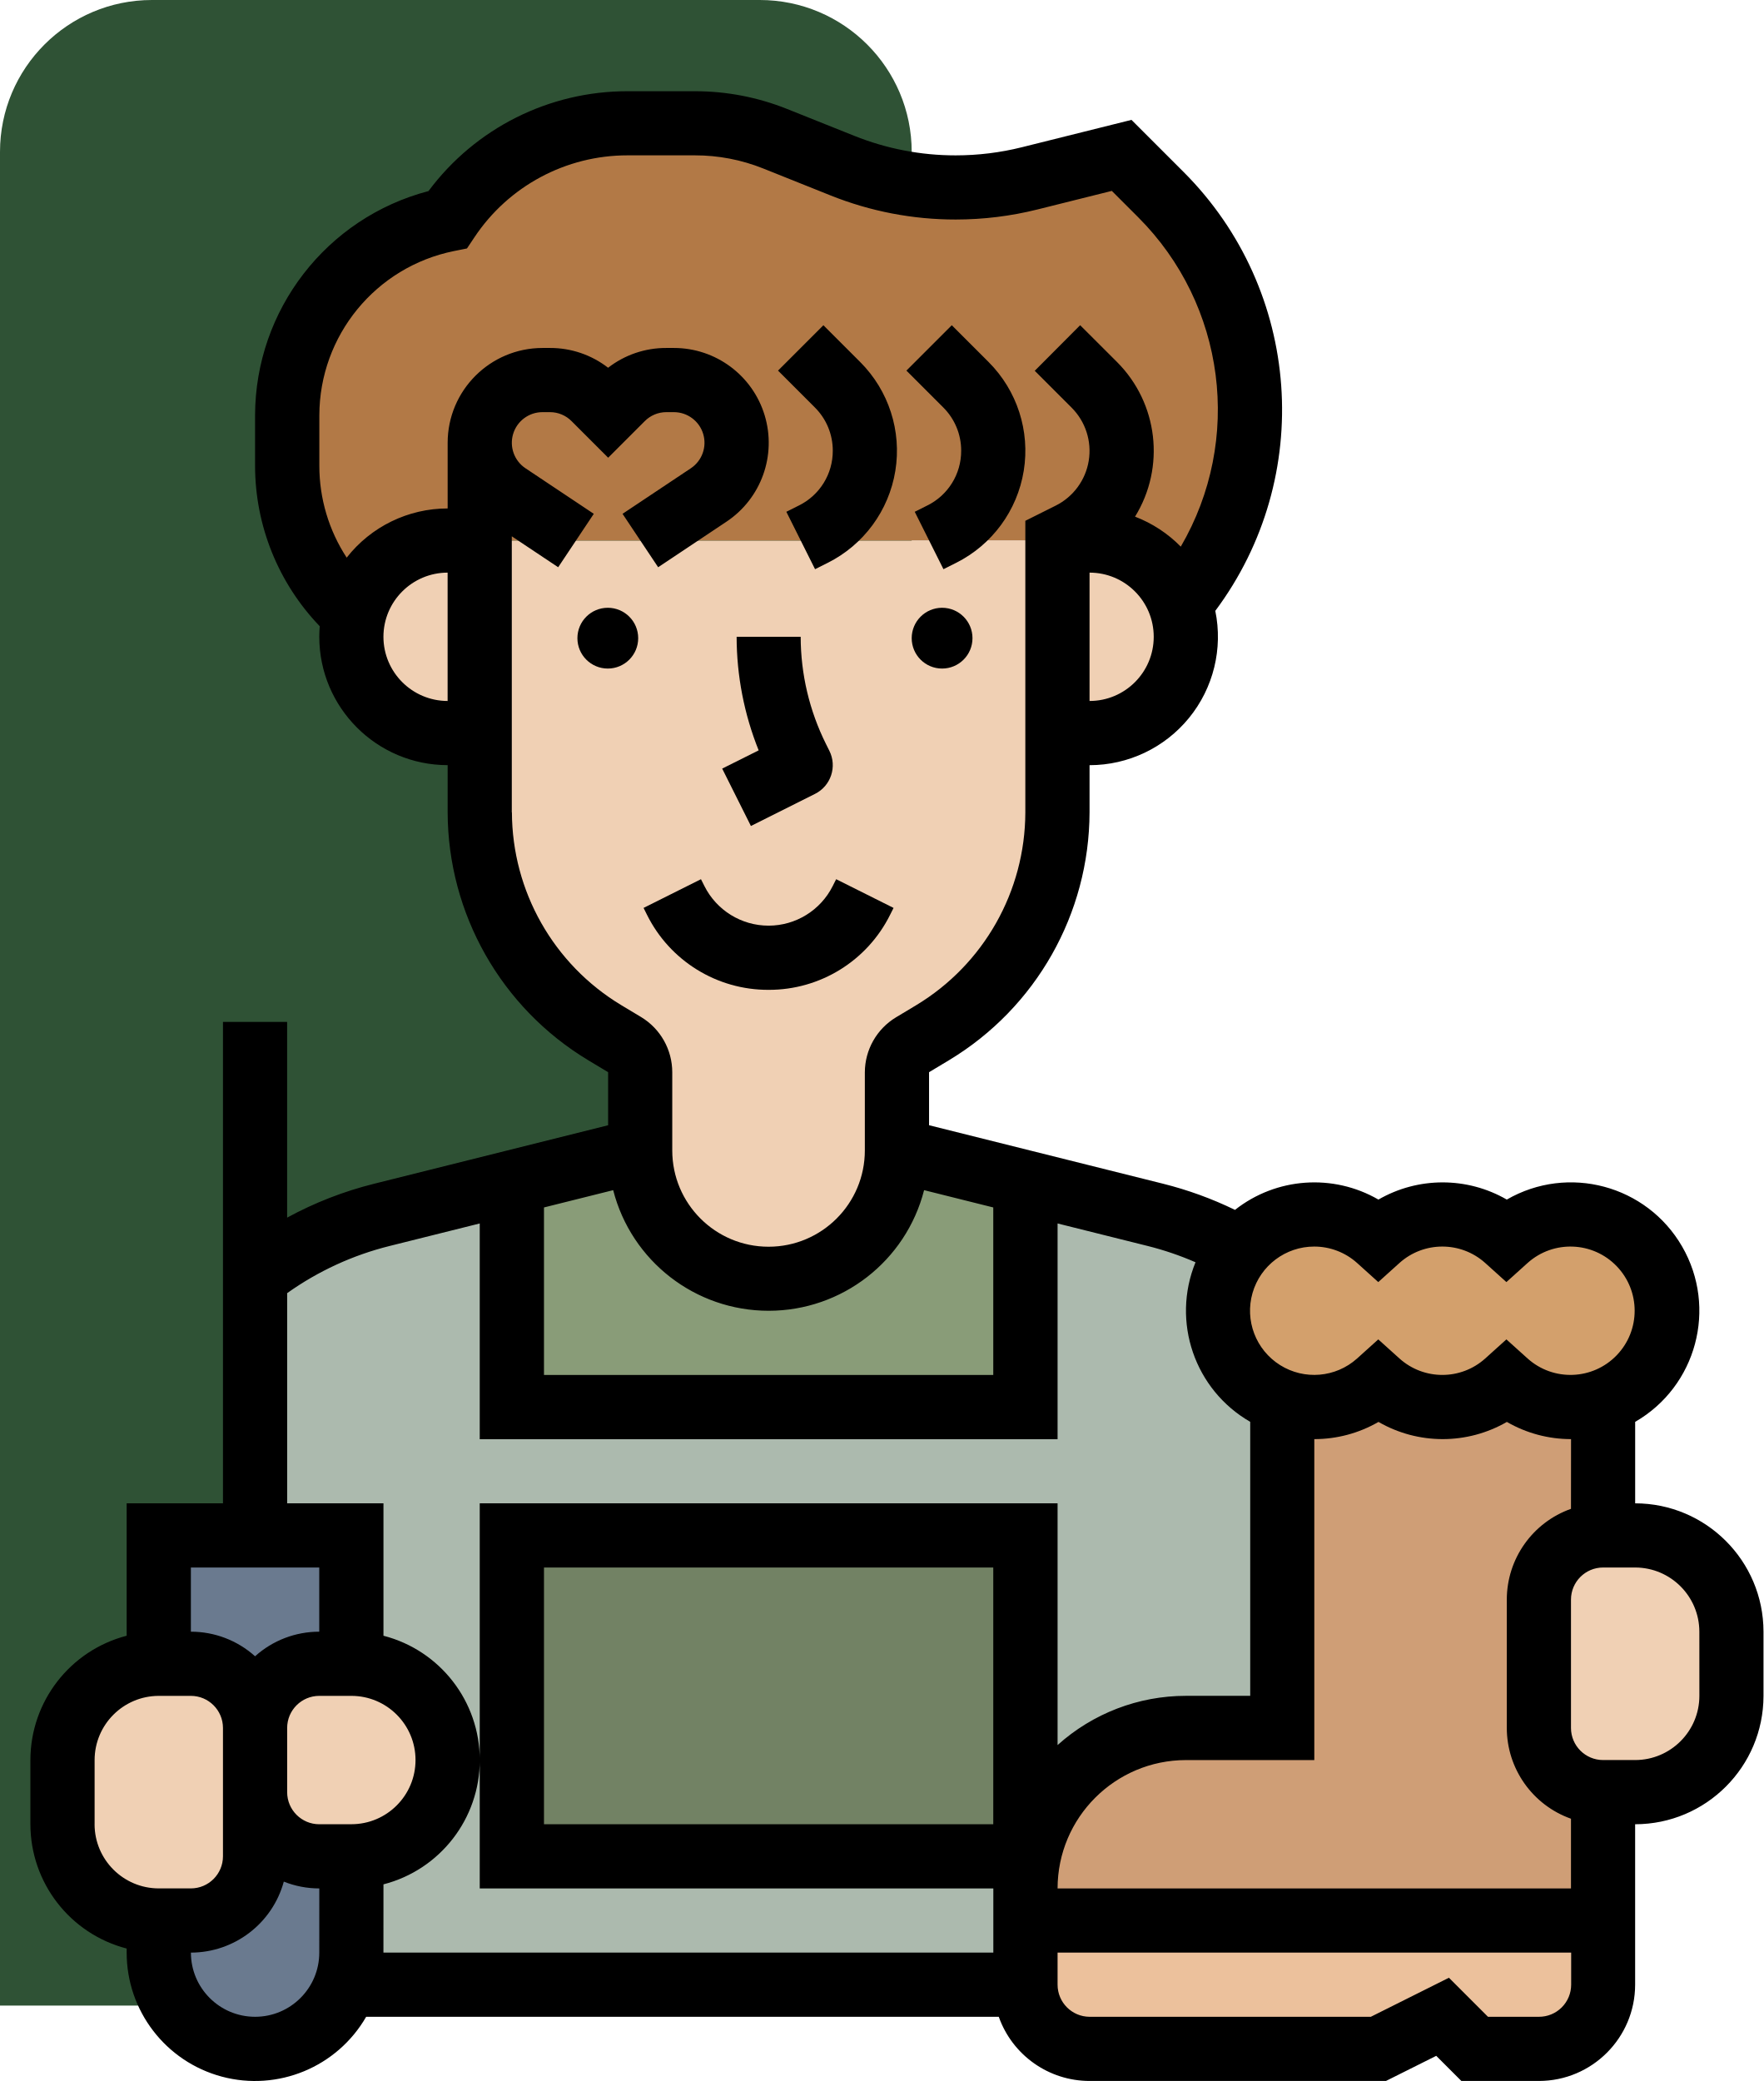
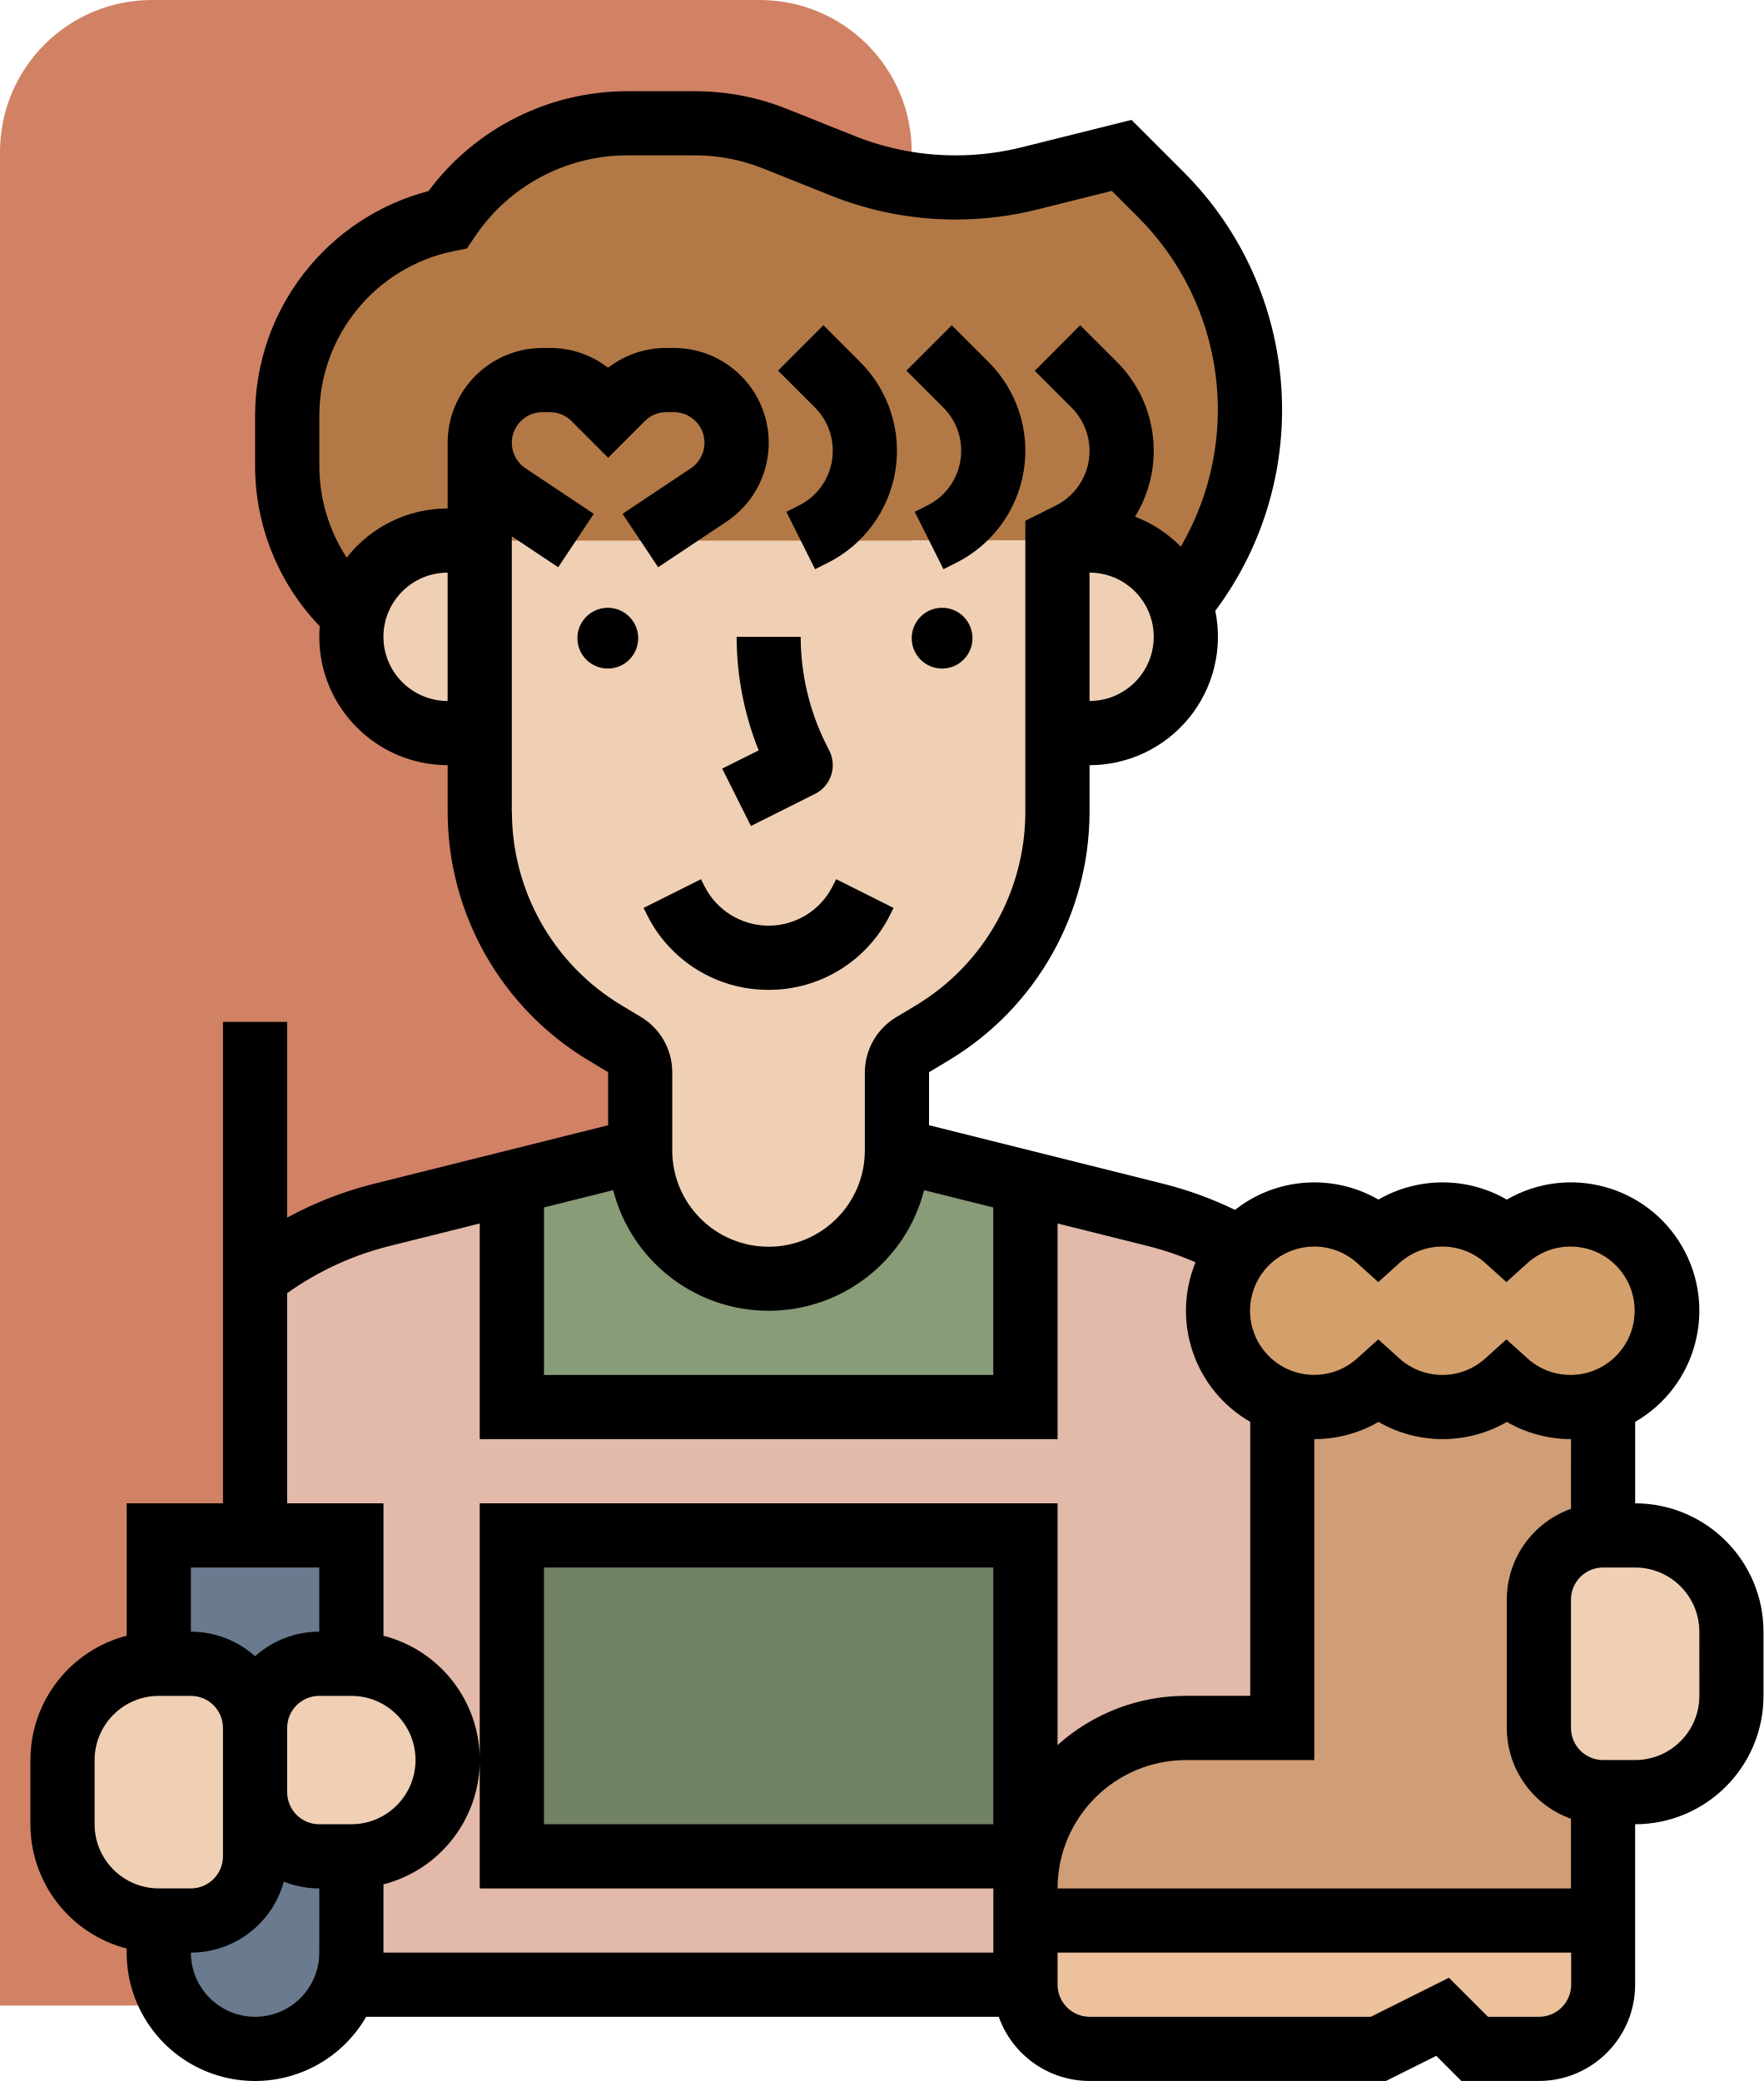
<svg xmlns="http://www.w3.org/2000/svg" width="58.031" height="68.482" viewBox="0 0 58.031 68.482">
-   <g transform="translate(-195.73 -2044)">
-     <path d="M5,0H25a5,5,0,0,1,5,5V66a0,0,0,0,1,0,0H0a0,0,0,0,1,0,0V5A5,5,0,0,1,5,0Z" transform="translate(195.73 2044)" fill="#2f5235" />
-     <g transform="translate(196.73 2047.002)">
-       <g transform="translate(1.056 1.056)">
-         <g transform="translate(14.786 33.796)">
-           <path d="M136.9,265.056v7.393H120v-7.393L124.224,264a4.224,4.224,0,0,0,8.449,0Z" transform="translate(-120 -264)" fill="#899c78" />
+   <g id="Grupo_1178425" data-name="Grupo 1178425" transform="translate(-194 -1139.402)">
+     <path id="Rectángulo_401315" data-name="Rectángulo 401315" d="M5,0H25a5,5,0,0,1,5,5V66a0,0,0,0,1,0,0H0a0,0,0,0,1,0,0V5A5,5,0,0,1,5,0Z" transform="translate(194 1139.402)" fill="#d18265" />
+     <g id="shoemaker_7242154" transform="translate(195 1142.404)">
+       <g id="Grupo_1111330" data-name="Grupo 1111330" transform="translate(1.056 1.056)">
+         <g id="Grupo_1111315" data-name="Grupo 1111315" transform="translate(14.786 33.796)">
+           <path id="Trazado_900283" data-name="Trazado 900283" d="M136.9,265.056v7.393H120v-7.393L124.224,264a4.224,4.224,0,0,0,8.449,0Z" transform="translate(-120 -264)" fill="#899c78" />
        </g>
-         <g transform="translate(6.337 34.852)">
-           <path d="M86.628,289.954a5.281,5.281,0,0,0-5.281,5.281V298.4H58.988a3.147,3.147,0,0,0,.181-1.056v-3.168a3.168,3.168,0,1,0,0-6.337v-4.224H56v-8.5a11.086,11.086,0,0,1,4.176-2.049L64.449,272v7.393h16.9V272l4.273,1.068a11.138,11.138,0,0,1,2.8,1.123,3.168,3.168,0,0,0,1.373,5.021v10.742Z" transform="translate(-56 -272)" fill="#acbaae" />
+         <g id="Grupo_1111316" data-name="Grupo 1111316" transform="translate(6.337 34.852)">
+           <path id="Trazado_900284" data-name="Trazado 900284" d="M86.628,289.954a5.281,5.281,0,0,0-5.281,5.281V298.4H58.988a3.147,3.147,0,0,0,.181-1.056v-3.168a3.168,3.168,0,1,0,0-6.337v-4.224H56v-8.5a11.086,11.086,0,0,1,4.176-2.049L64.449,272v7.393h16.9V272l4.273,1.068a11.138,11.138,0,0,1,2.8,1.123,3.168,3.168,0,0,0,1.373,5.021v10.742Z" transform="translate(-56 -272)" fill="#e3b9a9" />
        </g>
-         <g transform="translate(3.168 54.918)">
-           <path d="M38.337,426.112v3.168a3.168,3.168,0,0,1-6.337,0v-1.056h1.056a2.112,2.112,0,0,0,2.112-2.112V424a2.112,2.112,0,0,0,2.112,2.112Z" transform="translate(-32 -424)" fill="#6a7a8f" />
+         <g id="Grupo_1111317" data-name="Grupo 1111317" transform="translate(3.168 54.918)">
+           <path id="Trazado_900285" data-name="Trazado 900285" d="M38.337,426.112v3.168a3.168,3.168,0,0,1-6.337,0v-1.056h1.056a2.112,2.112,0,0,0,2.112-2.112V424a2.112,2.112,0,0,0,2.112,2.112Z" transform="translate(-32 -424)" fill="#6a7a8f" />
        </g>
-         <g transform="translate(3.168 46.469)">
-           <path d="M38.337,360v4.224H37.281a2.112,2.112,0,0,0-2.112,2.112,2.112,2.112,0,0,0-2.112-2.112H32V360h6.337Z" transform="translate(-32 -360)" fill="#6a7a8f" />
+         <g id="Grupo_1111318" data-name="Grupo 1111318" transform="translate(3.168 46.469)">
+           <path id="Trazado_900286" data-name="Trazado 900286" d="M38.337,360v4.224H37.281a2.112,2.112,0,0,0-2.112,2.112,2.112,2.112,0,0,0-2.112-2.112H32V360h6.337Z" transform="translate(-32 -360)" fill="#6a7a8f" />
        </g>
-         <g transform="translate(14.786 46.469)">
-           <path d="M120,360h16.9v10.561H120Z" transform="translate(-120 -360)" fill="#728264" />
+         <g id="Grupo_1111319" data-name="Grupo 1111319" transform="translate(14.786 46.469)">
+           <path id="Trazado_900287" data-name="Trazado 900287" d="M120,360h16.9v10.561H120Z" transform="translate(-120 -360)" fill="#728264" />
        </g>
-         <g transform="translate(38.02 35.908)">
-           <path d="M307.617,280a3.168,3.168,0,1,1-2.112,5.529,3.165,3.165,0,0,1-4.224,0,3.168,3.168,0,1,1,0-4.721,3.165,3.165,0,0,1,4.224,0A3.151,3.151,0,0,1,307.617,280Z" transform="translate(-296 -280)" fill="#d3a06c" />
+         <g id="Grupo_1111320" data-name="Grupo 1111320" transform="translate(38.02 35.908)">
+           <path id="Trazado_900288" data-name="Trazado 900288" d="M307.617,280a3.168,3.168,0,1,1-2.112,5.529,3.165,3.165,0,0,1-4.224,0,3.168,3.168,0,1,1,0-4.721,3.165,3.165,0,0,1,4.224,0A3.151,3.151,0,0,1,307.617,280Z" transform="translate(-296 -280)" fill="#d3a06c" />
        </g>
-         <g transform="translate(31.684 59.143)">
-           <path d="M267.01,456v2.112a2.112,2.112,0,0,1-2.112,2.112h-2.112l-1.056-1.056-2.112,1.056h-9.505A2.112,2.112,0,0,1,248,458.112V456Z" transform="translate(-248 -456)" fill="#ecc19c" />
+         <g id="Grupo_1111321" data-name="Grupo 1111321" transform="translate(31.684 59.143)">
+           <path id="Trazado_900289" data-name="Trazado 900289" d="M267.01,456v2.112a2.112,2.112,0,0,1-2.112,2.112h-2.112l-1.056-1.056-2.112,1.056h-9.505A2.112,2.112,0,0,1,248,458.112V456Z" transform="translate(-248 -456)" fill="#ecc19c" />
        </g>
-         <g transform="translate(31.684 41.437)">
-           <path d="M267.01,335.361v4.224H248V338.53a5.281,5.281,0,0,1,5.281-5.281h3.168V322.507a3.168,3.168,0,0,0,3.168-.627,3.165,3.165,0,0,0,4.224,0,3.168,3.168,0,0,0,3.168.627v4.405a2.112,2.112,0,0,0-2.112,2.112v4.224A2.112,2.112,0,0,0,267.01,335.361Z" transform="translate(-248 -321.88)" fill="#cf9e76" />
+         <g id="Grupo_1111322" data-name="Grupo 1111322" transform="translate(31.684 41.437)">
+           <path id="Trazado_900290" data-name="Trazado 900290" d="M267.01,335.361v4.224H248V338.53a5.281,5.281,0,0,1,5.281-5.281h3.168V322.507a3.168,3.168,0,0,0,3.168-.627,3.165,3.165,0,0,0,4.224,0,3.168,3.168,0,0,0,3.168.627v4.405a2.112,2.112,0,0,0-2.112,2.112v4.224A2.112,2.112,0,0,0,267.01,335.361Z" transform="translate(-248 -321.88)" fill="#cf9e76" />
        </g>
-         <g transform="translate(48.582 46.469)">
-           <path d="M382.337,363.168v2.112a3.169,3.169,0,0,1-3.168,3.168h-1.056A2.112,2.112,0,0,1,376,366.337v-4.224A2.112,2.112,0,0,1,378.112,360h1.056A3.169,3.169,0,0,1,382.337,363.168Z" transform="translate(-376 -360)" fill="#f0d0b4" />
+         <g id="Grupo_1111323" data-name="Grupo 1111323" transform="translate(48.582 46.469)">
+           <path id="Trazado_900291" data-name="Trazado 900291" d="M382.337,363.168v2.112a3.169,3.169,0,0,1-3.168,3.168h-1.056A2.112,2.112,0,0,1,376,366.337v-4.224A2.112,2.112,0,0,1,378.112,360h1.056A3.169,3.169,0,0,1,382.337,363.168Z" transform="translate(-376 -360)" fill="#f0d0b4" />
        </g>
-         <g transform="translate(0 50.694)">
-           <path d="M14.337,396.224v2.112a2.112,2.112,0,0,1-2.112,2.112H11.168A3.169,3.169,0,0,1,8,397.281v-2.112A3.169,3.169,0,0,1,11.168,392h1.056a2.112,2.112,0,0,1,2.112,2.112Z" transform="translate(-8 -392)" fill="#f0d0b4" />
+         <g id="Grupo_1111324" data-name="Grupo 1111324" transform="translate(0 50.694)">
+           <path id="Trazado_900292" data-name="Trazado 900292" d="M14.337,396.224v2.112a2.112,2.112,0,0,1-2.112,2.112H11.168A3.169,3.169,0,0,1,8,397.281v-2.112A3.169,3.169,0,0,1,11.168,392h1.056a2.112,2.112,0,0,1,2.112,2.112Z" transform="translate(-8 -392)" fill="#f0d0b4" />
        </g>
-         <g transform="translate(6.337 50.694)">
-           <path d="M59.168,392a3.168,3.168,0,0,1,0,6.337H58.112A2.112,2.112,0,0,1,56,396.224v-2.112A2.112,2.112,0,0,1,58.112,392Z" transform="translate(-56 -392)" fill="#f0d0b4" />
+         <g id="Grupo_1111325" data-name="Grupo 1111325" transform="translate(6.337 50.694)">
+           <path id="Trazado_900293" data-name="Trazado 900293" d="M59.168,392a3.168,3.168,0,0,1,0,6.337H58.112A2.112,2.112,0,0,1,56,396.224v-2.112A2.112,2.112,0,0,1,58.112,392Z" transform="translate(-56 -392)" fill="#f0d0b4" />
        </g>
-         <g transform="translate(13.73 13.73)">
-           <path d="M131.01,118.337v2.609a8.45,8.45,0,0,1-4.1,7.245l-.667.4a1.056,1.056,0,0,0-.512.906v2.57a4.224,4.224,0,1,1-8.449,0V129.5a1.056,1.056,0,0,0-.512-.906l-.667-.4a8.45,8.45,0,0,1-4.1-7.245V112h19.01Z" transform="translate(-112 -112)" fill="#f0d0b4" />
+         <g id="Grupo_1111326" data-name="Grupo 1111326" transform="translate(13.73 13.73)">
+           <path id="Trazado_900294" data-name="Trazado 900294" d="M131.01,118.337v2.609a8.45,8.45,0,0,1-4.1,7.245l-.667.4a1.056,1.056,0,0,0-.512.906v2.57a4.224,4.224,0,1,1-8.449,0V129.5a1.056,1.056,0,0,0-.512-.906l-.667-.4a8.45,8.45,0,0,1-4.1-7.245V112h19.01Z" transform="translate(-112 -112)" fill="#f0d0b4" />
        </g>
-         <g transform="translate(32.74 13.73)">
-           <path d="M260.034,114.086a3.169,3.169,0,0,1-2.978,4.251H256V112h1.056A3.169,3.169,0,0,1,260.034,114.086Z" transform="translate(-256 -112)" fill="#f0d0b4" />
+         <g id="Grupo_1111327" data-name="Grupo 1111327" transform="translate(32.74 13.73)">
+           <path id="Trazado_900295" data-name="Trazado 900295" d="M260.034,114.086a3.169,3.169,0,0,1-2.978,4.251H256V112h1.056A3.169,3.169,0,0,1,260.034,114.086Z" transform="translate(-256 -112)" fill="#f0d0b4" />
        </g>
-         <g transform="translate(9.505 13.73)">
-           <path d="M84.225,112v6.337H83.168A3.169,3.169,0,0,1,80,115.168a3.071,3.071,0,0,1,.086-.726A3.165,3.165,0,0,1,83.168,112Z" transform="translate(-80 -112)" fill="#f0d0b4" />
+         <g id="Grupo_1111328" data-name="Grupo 1111328" transform="translate(9.505 13.73)">
+           <path id="Trazado_900296" data-name="Trazado 900296" d="M84.225,112v6.337H83.168A3.169,3.169,0,0,1,80,115.168a3.071,3.071,0,0,1,.086-.726A3.165,3.165,0,0,1,83.168,112Z" transform="translate(-80 -112)" fill="#f0d0b4" />
        </g>
-         <g transform="translate(7.393)">
-           <path d="M92.752,10.349,91.459,9.056l-3.026.756a10.019,10.019,0,0,1-2.434.3,10.04,10.04,0,0,1-3.727-.718l-2.214-.886A7.134,7.134,0,0,0,77.415,8H75.2a7.116,7.116,0,0,0-5.92,3.168A6.568,6.568,0,0,0,64,17.609V19.27a6.567,6.567,0,0,0,2.2,4.9h0a3.165,3.165,0,0,1,3.083-2.442H90.4a3.169,3.169,0,0,1,2.978,2.086,10.012,10.012,0,0,0-.63-13.467Z" transform="translate(-64 -8)" fill="#b27946" />
+         <g id="Grupo_1111329" data-name="Grupo 1111329" transform="translate(7.393)">
+           <path id="Trazado_900297" data-name="Trazado 900297" d="M92.752,10.349,91.459,9.056l-3.026.756a10.019,10.019,0,0,1-2.434.3,10.04,10.04,0,0,1-3.727-.718l-2.214-.886A7.134,7.134,0,0,0,77.415,8H75.2a7.116,7.116,0,0,0-5.92,3.168A6.568,6.568,0,0,0,64,17.609V19.27a6.567,6.567,0,0,0,2.2,4.9h0a3.165,3.165,0,0,1,3.083-2.442H90.4a3.169,3.169,0,0,1,2.978,2.086,10.012,10.012,0,0,0-.63-13.467Z" transform="translate(-64 -8)" fill="#b27946" />
        </g>
      </g>
-       <path d="M52.806,46.469V43.789a4.223,4.223,0,0,0-4.224-7.315,4.225,4.225,0,0,0-4.224,0,4.217,4.217,0,0,0-4.72.339,12.168,12.168,0,0,0-2.367-.861l-7.7-1.925V32.282l.666-.4a9.553,9.553,0,0,0,4.615-8.15V22.179A4.227,4.227,0,0,0,38.99,17.1,11.065,11.065,0,0,0,37.947,2.658L36.232.943l-3.606.9a8.992,8.992,0,0,1-2.178.268,8.943,8.943,0,0,1-3.335-.642L24.9.584A8.135,8.135,0,0,0,21.865,0H19.65A8.154,8.154,0,0,0,13.1,3.286a7.648,7.648,0,0,0-5.707,7.38v1.66a7.631,7.631,0,0,0,2.128,5.28c-.009.115-.015.23-.015.348a4.229,4.229,0,0,0,4.224,4.224v1.553a9.553,9.553,0,0,0,4.615,8.151l.666.4v1.746l-7.7,1.925a12.106,12.106,0,0,0-2.863,1.115V30.628H6.337V46.469H3.168v4.358A4.232,4.232,0,0,0,0,54.918v2.112a4.232,4.232,0,0,0,3.168,4.091v.134a4.223,4.223,0,0,0,7.881,2.112H31.865a3.173,3.173,0,0,0,2.987,2.112h9.754l1.654-.827.827.827h2.55a3.172,3.172,0,0,0,3.168-3.168V57.031a4.229,4.229,0,0,0,4.224-4.224V50.694a4.229,4.229,0,0,0-4.224-4.224Zm-2.112.182a3.173,3.173,0,0,0-2.112,2.987v4.224a3.174,3.174,0,0,0,2.112,2.987v2.294H33.8a4.229,4.229,0,0,1,4.224-4.224h4.224V44.357a4.217,4.217,0,0,0,2.112-.566,4.225,4.225,0,0,0,4.224,0,4.217,4.217,0,0,0,2.112.566Zm-19.01,10.38H16.9V48.582H31.684ZM42.245,38.02a2.108,2.108,0,0,1,1.408.538l.7.631.7-.631a2.111,2.111,0,0,1,2.816,0l.7.631.7-.631a2.112,2.112,0,1,1,0,3.148l-.7-.631-.7.631a2.11,2.11,0,0,1-2.816,0l-.7-.631-.7.631a2.112,2.112,0,1,1-1.408-3.686ZM31.684,36.733v5.512H16.9V36.733l2.277-.569a5.281,5.281,0,0,0,10.231,0Zm3.168-16.666V15.842a2.112,2.112,0,0,1,0,4.224ZM11.617,17.954a2.115,2.115,0,0,1,2.112-2.112v4.224A2.115,2.115,0,0,1,11.617,17.954Zm4.224,5.778V14.647l1.526,1.018,1.172-1.758-2.249-1.5a1.008,1.008,0,0,1,.559-1.846h.25a1,1,0,0,1,.713.3l1.2,1.2,1.2-1.2a1,1,0,0,1,.713-.3h.25a1.008,1.008,0,0,1,.559,1.846l-2.249,1.5,1.172,1.758,2.249-1.5a3.12,3.12,0,0,0-1.731-5.716h-.25A3.1,3.1,0,0,0,19.01,9.1,3.1,3.1,0,0,0,17.1,8.449h-.25a3.124,3.124,0,0,0-3.12,3.12V13.73a4.218,4.218,0,0,0-3.322,1.619,5.519,5.519,0,0,1-.9-3.022v-1.66A5.528,5.528,0,0,1,13.937,5.26l.429-.086.243-.364a6.046,6.046,0,0,1,5.041-2.7h2.215a6.029,6.029,0,0,1,2.25.433l2.214.886a11.044,11.044,0,0,0,4.12.793,11.1,11.1,0,0,0,2.69-.331l2.446-.611.869.869a8.95,8.95,0,0,1,1.4,10.838A4.236,4.236,0,0,0,36.349,14a4.131,4.131,0,0,0-.593-5.089L34.543,7.7,33.049,9.2l1.213,1.213a2.013,2.013,0,0,1-.523,3.224l-1,.5v9.6a7.43,7.43,0,0,1-3.589,6.339l-.666.4a2.123,2.123,0,0,0-1.026,1.811v2.57a3.168,3.168,0,0,1-6.337,0v-2.57A2.123,2.123,0,0,0,20.1,30.47l-.666-.4a7.43,7.43,0,0,1-3.589-6.339ZM5.281,48.582H9.505v2.112a3.155,3.155,0,0,0-2.112.809,3.155,3.155,0,0,0-2.112-.809Zm5.281,8.449H9.505a1.057,1.057,0,0,1-1.056-1.056V53.862a1.057,1.057,0,0,1,1.056-1.056h1.056a2.112,2.112,0,0,1,0,4.224Zm-8.449,0V54.918a2.115,2.115,0,0,1,2.112-2.112H5.281a1.057,1.057,0,0,1,1.056,1.056v4.224a1.057,1.057,0,0,1-1.056,1.056H4.225A2.115,2.115,0,0,1,2.112,57.031Zm7.393,4.224a2.112,2.112,0,1,1-4.224,0,3.174,3.174,0,0,0,3.057-2.336,3.149,3.149,0,0,0,1.168.224Zm2.112-2.246a4.225,4.225,0,0,0,0-8.182V46.469H8.449V39.553A9.955,9.955,0,0,1,11.824,38l2.962-.74v7.1H33.8v-7.1l2.962.74a10.059,10.059,0,0,1,1.577.537,4.218,4.218,0,0,0,1.8,5.251v9.017H38.02A6.311,6.311,0,0,0,33.8,54.425V46.469H14.786V59.143h16.9v2.112H11.617Zm38.02,4.358H47.963l-1.285-1.285-2.57,1.285H34.852A1.057,1.057,0,0,1,33.8,62.311V61.255h16.9v1.056A1.057,1.057,0,0,1,49.638,63.367Zm5.281-10.561a2.115,2.115,0,0,1-2.112,2.112H51.75a1.057,1.057,0,0,1-1.056-1.056V49.638a1.057,1.057,0,0,1,1.056-1.056h1.056a2.115,2.115,0,0,1,2.112,2.112Z" transform="translate(0 0)" />
-       <path d="M156.958,200.063a4.449,4.449,0,0,0,4-2.473l.112-.223-1.889-.945-.112.223a2.361,2.361,0,0,1-4.224,0l-.112-.223-1.889.945.111.223A4.449,4.449,0,0,0,156.958,200.063Z" transform="translate(-132.667 -170.491)" />
-       <circle cx="1" cy="1" r="1" transform="translate(18 16.999)" />
-       <circle cx="1" cy="1" r="1" transform="translate(29 16.999)" />
-       <path d="M175.48,141.169a1.056,1.056,0,0,0,.472-1.417l-.111-.223a7.931,7.931,0,0,1-.833-3.529H172.9a10.062,10.062,0,0,0,.725,3.737l-1.2.6.945,1.889Z" transform="translate(-149.661 -118.046)" />
-       <path d="M188.147,62.473a2,2,0,0,1-1.113,1.8l-.415.208.945,1.889.415-.208a4.126,4.126,0,0,0,1.072-6.607l-1.213-1.213-1.493,1.493,1.213,1.213A2,2,0,0,1,188.147,62.473Z" transform="translate(-161.744 -50.641)" />
-       <path d="M220.147,62.473a2,2,0,0,1-1.113,1.8l-.415.208.945,1.889.415-.208a4.126,4.126,0,0,0,1.072-6.607l-1.213-1.213-1.493,1.493,1.213,1.213A2,2,0,0,1,220.147,62.473Z" transform="translate(-189.519 -50.641)" />
+       <g id="Grupo_1111331" data-name="Grupo 1111331">
+         <path id="Trazado_900298" data-name="Trazado 900298" d="M52.806,46.469V43.789a4.223,4.223,0,0,0-4.224-7.315,4.225,4.225,0,0,0-4.224,0,4.217,4.217,0,0,0-4.72.339,12.168,12.168,0,0,0-2.367-.861l-7.7-1.925V32.282l.666-.4a9.553,9.553,0,0,0,4.615-8.15V22.179A4.227,4.227,0,0,0,38.99,17.1,11.065,11.065,0,0,0,37.947,2.658L36.232.943l-3.606.9a8.992,8.992,0,0,1-2.178.268,8.943,8.943,0,0,1-3.335-.642L24.9.584A8.135,8.135,0,0,0,21.865,0H19.65A8.154,8.154,0,0,0,13.1,3.286a7.648,7.648,0,0,0-5.707,7.38v1.66a7.631,7.631,0,0,0,2.128,5.28c-.009.115-.015.23-.015.348a4.229,4.229,0,0,0,4.224,4.224v1.553a9.553,9.553,0,0,0,4.615,8.151l.666.4v1.746l-7.7,1.925a12.106,12.106,0,0,0-2.863,1.115V30.628H6.337V46.469H3.168v4.358A4.232,4.232,0,0,0,0,54.918v2.112a4.232,4.232,0,0,0,3.168,4.091v.134a4.223,4.223,0,0,0,7.881,2.112H31.865a3.173,3.173,0,0,0,2.987,2.112h9.754l1.654-.827.827.827h2.55a3.172,3.172,0,0,0,3.168-3.168V57.031a4.229,4.229,0,0,0,4.224-4.224V50.694a4.229,4.229,0,0,0-4.224-4.224Zm-2.112.182a3.173,3.173,0,0,0-2.112,2.987v4.224a3.174,3.174,0,0,0,2.112,2.987v2.294H33.8a4.229,4.229,0,0,1,4.224-4.224h4.224V44.357a4.217,4.217,0,0,0,2.112-.566,4.225,4.225,0,0,0,4.224,0,4.217,4.217,0,0,0,2.112.566Zm-19.01,10.38H16.9V48.582H31.684ZM42.245,38.02a2.108,2.108,0,0,1,1.408.538l.7.631.7-.631a2.111,2.111,0,0,1,2.816,0l.7.631.7-.631a2.112,2.112,0,1,1,0,3.148l-.7-.631-.7.631a2.11,2.11,0,0,1-2.816,0l-.7-.631-.7.631a2.112,2.112,0,1,1-1.408-3.686ZM31.684,36.733v5.512H16.9V36.733l2.277-.569a5.281,5.281,0,0,0,10.231,0Zm3.168-16.666V15.842a2.112,2.112,0,0,1,0,4.224ZM11.617,17.954a2.115,2.115,0,0,1,2.112-2.112v4.224A2.115,2.115,0,0,1,11.617,17.954Zm4.224,5.778V14.647l1.526,1.018,1.172-1.758-2.249-1.5a1.008,1.008,0,0,1,.559-1.846h.25a1,1,0,0,1,.713.3l1.2,1.2,1.2-1.2a1,1,0,0,1,.713-.3h.25a1.008,1.008,0,0,1,.559,1.846l-2.249,1.5,1.172,1.758,2.249-1.5a3.12,3.12,0,0,0-1.731-5.716h-.25A3.1,3.1,0,0,0,19.01,9.1,3.1,3.1,0,0,0,17.1,8.449h-.25a3.124,3.124,0,0,0-3.12,3.12V13.73a4.218,4.218,0,0,0-3.322,1.619,5.519,5.519,0,0,1-.9-3.022v-1.66A5.528,5.528,0,0,1,13.937,5.26l.429-.086.243-.364a6.046,6.046,0,0,1,5.041-2.7h2.215a6.029,6.029,0,0,1,2.25.433l2.214.886a11.044,11.044,0,0,0,4.12.793,11.1,11.1,0,0,0,2.69-.331l2.446-.611.869.869a8.95,8.95,0,0,1,1.4,10.838A4.236,4.236,0,0,0,36.349,14a4.131,4.131,0,0,0-.593-5.089L34.543,7.7,33.049,9.2l1.213,1.213a2.013,2.013,0,0,1-.523,3.224l-1,.5v9.6a7.43,7.43,0,0,1-3.589,6.339l-.666.4a2.123,2.123,0,0,0-1.026,1.811v2.57a3.168,3.168,0,0,1-6.337,0v-2.57A2.123,2.123,0,0,0,20.1,30.47l-.666-.4a7.43,7.43,0,0,1-3.589-6.339ZM5.281,48.582H9.505v2.112a3.155,3.155,0,0,0-2.112.809,3.155,3.155,0,0,0-2.112-.809Zm5.281,8.449H9.505a1.057,1.057,0,0,1-1.056-1.056V53.862a1.057,1.057,0,0,1,1.056-1.056h1.056a2.112,2.112,0,0,1,0,4.224Zm-8.449,0V54.918a2.115,2.115,0,0,1,2.112-2.112H5.281a1.057,1.057,0,0,1,1.056,1.056v4.224a1.057,1.057,0,0,1-1.056,1.056H4.225A2.115,2.115,0,0,1,2.112,57.031Zm7.393,4.224a2.112,2.112,0,1,1-4.224,0,3.174,3.174,0,0,0,3.057-2.336,3.149,3.149,0,0,0,1.168.224Zm2.112-2.246a4.225,4.225,0,0,0,0-8.182V46.469H8.449V39.553A9.955,9.955,0,0,1,11.824,38l2.962-.74v7.1H33.8v-7.1l2.962.74a10.059,10.059,0,0,1,1.577.537,4.218,4.218,0,0,0,1.8,5.251v9.017H38.02A6.311,6.311,0,0,0,33.8,54.425V46.469H14.786V59.143h16.9v2.112H11.617Zm38.02,4.358H47.963l-1.285-1.285-2.57,1.285H34.852A1.057,1.057,0,0,1,33.8,62.311V61.255h16.9v1.056A1.057,1.057,0,0,1,49.638,63.367Zm5.281-10.561a2.115,2.115,0,0,1-2.112,2.112H51.75a1.057,1.057,0,0,1-1.056-1.056V49.638a1.057,1.057,0,0,1,1.056-1.056h1.056a2.115,2.115,0,0,1,2.112,2.112Z" transform="translate(0 0)" />
+         <path id="Trazado_900299" data-name="Trazado 900299" d="M156.958,200.063a4.449,4.449,0,0,0,4-2.473l.112-.223-1.889-.945-.112.223a2.361,2.361,0,0,1-4.224,0l-.112-.223-1.889.945.111.223A4.449,4.449,0,0,0,156.958,200.063Z" transform="translate(-132.667 -170.491)" />
+         <circle id="Elipse_11599" data-name="Elipse 11599" cx="1" cy="1" r="1" transform="translate(18 16.999)" />
+         <circle id="Elipse_11600" data-name="Elipse 11600" cx="1" cy="1" r="1" transform="translate(29 16.999)" />
+         <path id="Trazado_900300" data-name="Trazado 900300" d="M175.48,141.169a1.056,1.056,0,0,0,.472-1.417l-.111-.223a7.931,7.931,0,0,1-.833-3.529H172.9a10.062,10.062,0,0,0,.725,3.737l-1.2.6.945,1.889Z" transform="translate(-149.661 -118.046)" />
+         <path id="Trazado_900301" data-name="Trazado 900301" d="M188.147,62.473a2,2,0,0,1-1.113,1.8l-.415.208.945,1.889.415-.208a4.126,4.126,0,0,0,1.072-6.607l-1.213-1.213-1.493,1.493,1.213,1.213A2,2,0,0,1,188.147,62.473Z" transform="translate(-161.744 -50.641)" />
+         <path id="Trazado_900302" data-name="Trazado 900302" d="M220.147,62.473a2,2,0,0,1-1.113,1.8l-.415.208.945,1.889.415-.208a4.126,4.126,0,0,0,1.072-6.607l-1.213-1.213-1.493,1.493,1.213,1.213A2,2,0,0,1,220.147,62.473Z" transform="translate(-189.519 -50.641)" />
+       </g>
    </g>
  </g>
</svg>
